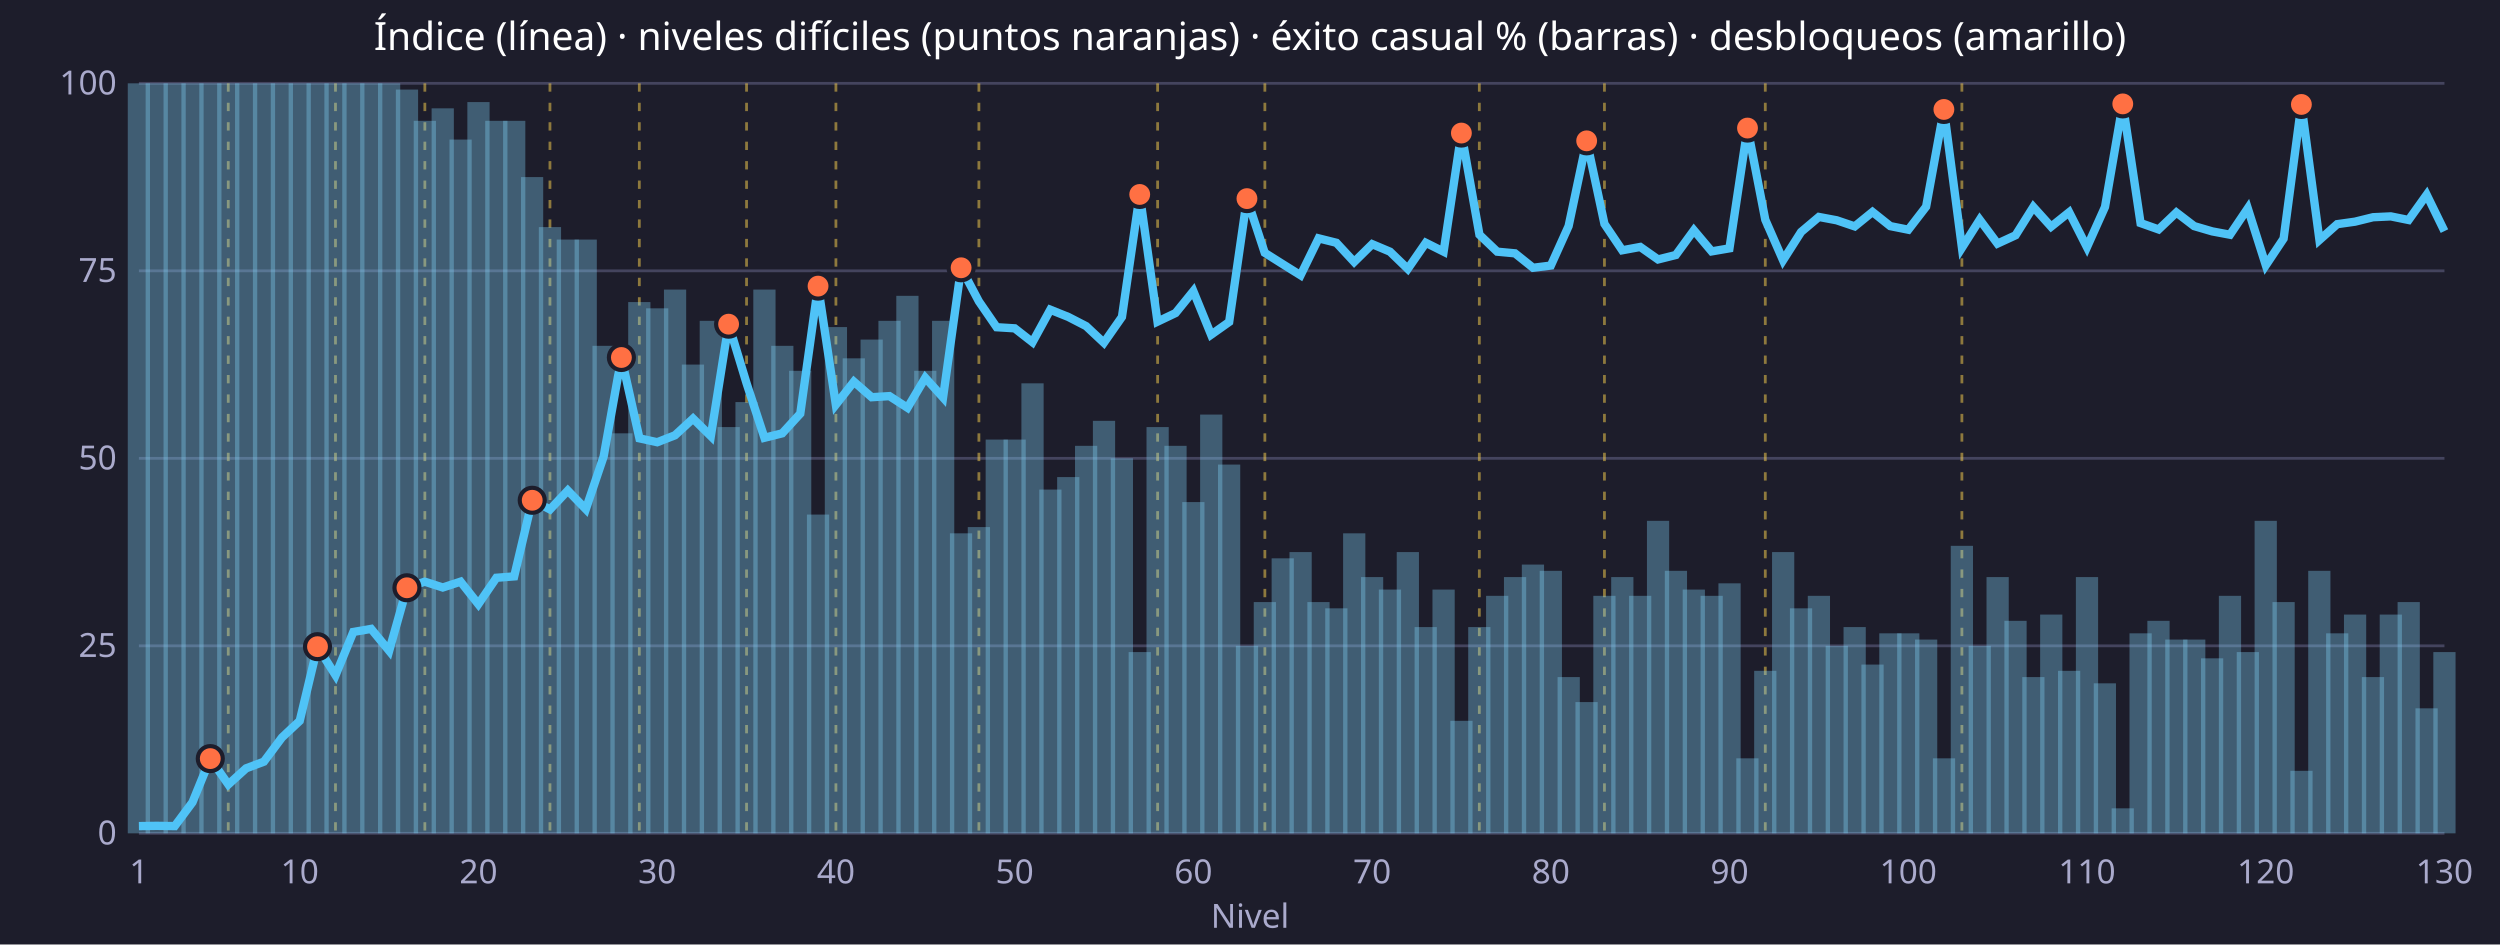
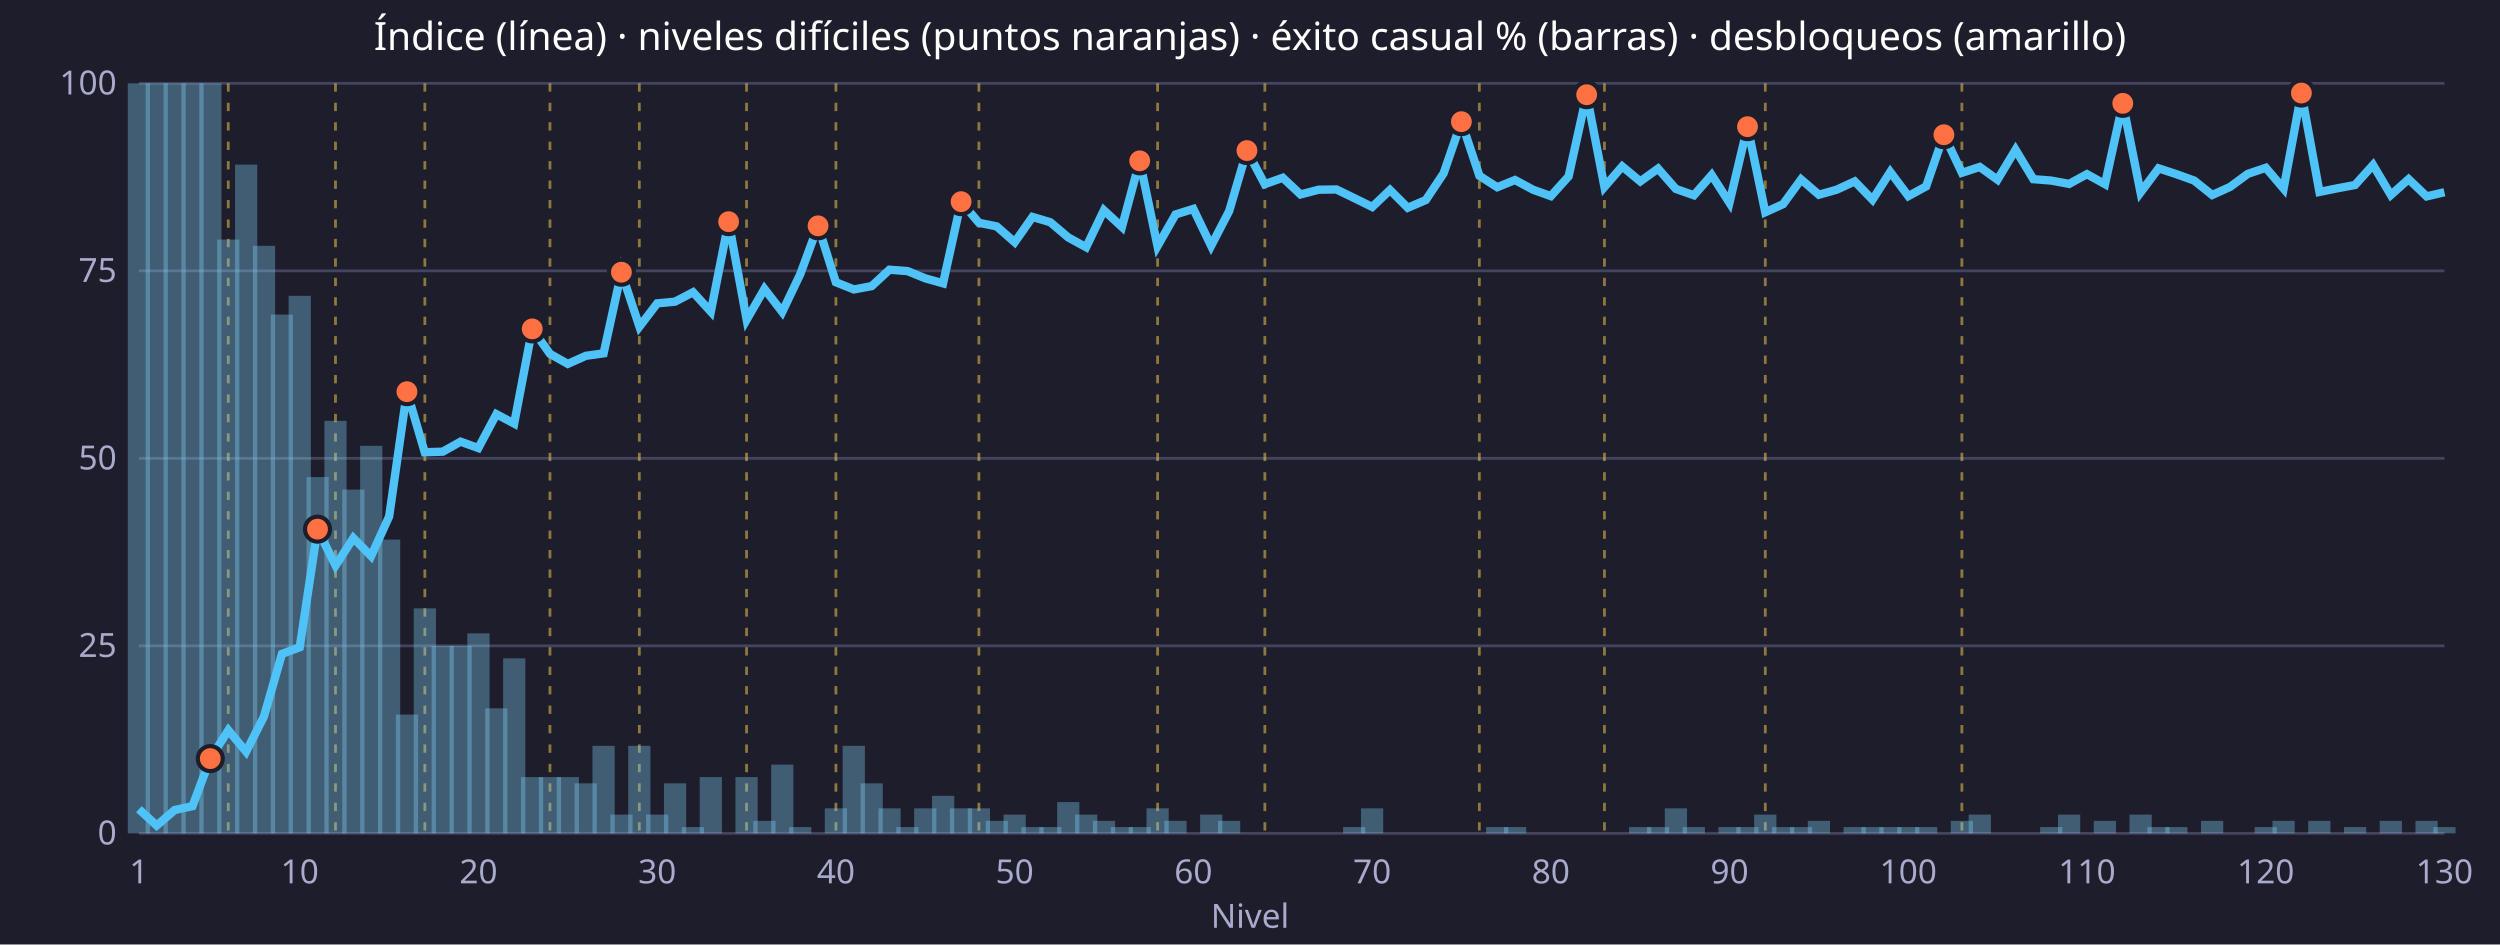
<svg xmlns="http://www.w3.org/2000/svg" width="900" height="340" font-family="sans-serif" font-size="12" fill="#aaaacc">
  <rect width="900" height="340" fill="#1d1d2b" />
  <line x1="50" x2="880" y1="300" y2="300" stroke="#44445e" />
  <text x="42" y="304" text-anchor="end">0</text>
  <line x1="50" x2="880" y1="232.5" y2="232.5" stroke="#44445e" />
  <text x="42" y="236.5" text-anchor="end">25</text>
  <line x1="50" x2="880" y1="165" y2="165" stroke="#44445e" />
  <text x="42" y="169" text-anchor="end">50</text>
  <line x1="50" x2="880" y1="97.5" y2="97.5" stroke="#44445e" />
  <text x="42" y="101.5" text-anchor="end">75</text>
  <line x1="50" x2="880" y1="30" y2="30" stroke="#44445e" />
  <text x="42" y="34" text-anchor="end">100</text>
  <line x1="82.171" x2="82.171" y1="30" y2="300" stroke="#ffd54f" stroke-dasharray="3 4" opacity="0.5" />
  <line x1="120.775" x2="120.775" y1="30" y2="300" stroke="#ffd54f" stroke-dasharray="3 4" opacity="0.5" />
  <line x1="152.946" x2="152.946" y1="30" y2="300" stroke="#ffd54f" stroke-dasharray="3 4" opacity="0.5" />
  <line x1="197.984" x2="197.984" y1="30" y2="300" stroke="#ffd54f" stroke-dasharray="3 4" opacity="0.5" />
  <line x1="230.155" x2="230.155" y1="30" y2="300" stroke="#ffd54f" stroke-dasharray="3 4" opacity="0.5" />
  <line x1="268.76" x2="268.76" y1="30" y2="300" stroke="#ffd54f" stroke-dasharray="3 4" opacity="0.5" />
  <line x1="300.93" x2="300.93" y1="30" y2="300" stroke="#ffd54f" stroke-dasharray="3 4" opacity="0.5" />
  <line x1="352.403" x2="352.403" y1="30" y2="300" stroke="#ffd54f" stroke-dasharray="3 4" opacity="0.5" />
  <line x1="416.744" x2="416.744" y1="30" y2="300" stroke="#ffd54f" stroke-dasharray="3 4" opacity="0.5" />
  <line x1="455.349" x2="455.349" y1="30" y2="300" stroke="#ffd54f" stroke-dasharray="3 4" opacity="0.5" />
  <line x1="532.558" x2="532.558" y1="30" y2="300" stroke="#ffd54f" stroke-dasharray="3 4" opacity="0.5" />
  <line x1="577.597" x2="577.597" y1="30" y2="300" stroke="#ffd54f" stroke-dasharray="3 4" opacity="0.5" />
  <line x1="635.504" x2="635.504" y1="30" y2="300" stroke="#ffd54f" stroke-dasharray="3 4" opacity="0.5" />
  <line x1="706.279" x2="706.279" y1="30" y2="300" stroke="#ffd54f" stroke-dasharray="3 4" opacity="0.5" />
  <rect x="46" y="30" width="8" height="270" fill="#81d4fa" opacity="0.35" />
  <rect x="52.434" y="30" width="8" height="270" fill="#81d4fa" opacity="0.35" />
  <rect x="58.868" y="30" width="8" height="270" fill="#81d4fa" opacity="0.35" />
  <rect x="65.302" y="30" width="8" height="270" fill="#81d4fa" opacity="0.35" />
  <rect x="71.736" y="30" width="8" height="270" fill="#81d4fa" opacity="0.35" />
-   <rect x="78.171" y="30" width="8" height="270" fill="#81d4fa" opacity="0.35" />
-   <rect x="84.605" y="30" width="8" height="270" fill="#81d4fa" opacity="0.35" />
-   <rect x="91.039" y="30" width="8" height="270" fill="#81d4fa" opacity="0.35" />
-   <rect x="97.473" y="30" width="8" height="270" fill="#81d4fa" opacity="0.35" />
-   <rect x="103.907" y="30" width="8" height="270" fill="#81d4fa" opacity="0.35" />
-   <rect x="110.341" y="30" width="8" height="270" fill="#81d4fa" opacity="0.35" />
-   <rect x="116.775" y="30" width="8" height="270" fill="#81d4fa" opacity="0.35" />
-   <rect x="123.209" y="30" width="8" height="270" fill="#81d4fa" opacity="0.35" />
-   <rect x="129.643" y="30" width="8" height="270" fill="#81d4fa" opacity="0.35" />
-   <rect x="136.078" y="30" width="8" height="270" fill="#81d4fa" opacity="0.35" />
-   <rect x="142.512" y="32.25" width="8" height="267.75" fill="#81d4fa" opacity="0.35" />
-   <rect x="148.946" y="43.5" width="8" height="256.5" fill="#81d4fa" opacity="0.35" />
-   <rect x="155.38" y="39" width="8" height="261" fill="#81d4fa" opacity="0.35" />
-   <rect x="161.814" y="50.25" width="8" height="249.75" fill="#81d4fa" opacity="0.35" />
-   <rect x="168.248" y="36.75" width="8" height="263.25" fill="#81d4fa" opacity="0.35" />
-   <rect x="174.682" y="43.5" width="8" height="256.5" fill="#81d4fa" opacity="0.35" />
-   <rect x="181.116" y="43.5" width="8" height="256.5" fill="#81d4fa" opacity="0.35" />
-   <rect x="187.55" y="63.75" width="8" height="236.25" fill="#81d4fa" opacity="0.35" />
-   <rect x="193.984" y="81.75" width="8" height="218.25" fill="#81d4fa" opacity="0.35" />
-   <rect x="200.419" y="86.25" width="8" height="213.75" fill="#81d4fa" opacity="0.35" />
-   <rect x="206.853" y="86.25" width="8" height="213.75" fill="#81d4fa" opacity="0.35" />
-   <rect x="213.287" y="124.5" width="8" height="175.5" fill="#81d4fa" opacity="0.35" />
-   <rect x="219.721" y="156" width="8" height="144" fill="#81d4fa" opacity="0.35" />
-   <rect x="226.155" y="108.75" width="8" height="191.25" fill="#81d4fa" opacity="0.35" />
-   <rect x="232.589" y="111" width="8" height="189" fill="#81d4fa" opacity="0.35" />
-   <rect x="239.023" y="104.25" width="8" height="195.75" fill="#81d4fa" opacity="0.35" />
-   <rect x="245.457" y="131.25" width="8" height="168.75" fill="#81d4fa" opacity="0.35" />
-   <rect x="251.891" y="115.5" width="8" height="184.5" fill="#81d4fa" opacity="0.35" />
-   <rect x="258.326" y="153.75" width="8" height="146.25" fill="#81d4fa" opacity="0.35" />
-   <rect x="264.76" y="144.75" width="8" height="155.25" fill="#81d4fa" opacity="0.35" />
-   <rect x="271.194" y="104.25" width="8" height="195.75" fill="#81d4fa" opacity="0.35" />
-   <rect x="277.628" y="124.5" width="8" height="175.5" fill="#81d4fa" opacity="0.35" />
-   <rect x="284.062" y="133.5" width="8" height="166.5" fill="#81d4fa" opacity="0.35" />
-   <rect x="290.496" y="185.25" width="8" height="114.75" fill="#81d4fa" opacity="0.35" />
-   <rect x="296.93" y="117.75" width="8" height="182.25" fill="#81d4fa" opacity="0.35" />
-   <rect x="303.364" y="129" width="8" height="171" fill="#81d4fa" opacity="0.35" />
-   <rect x="309.798" y="122.25" width="8" height="177.75" fill="#81d4fa" opacity="0.35" />
-   <rect x="316.233" y="115.5" width="8" height="184.5" fill="#81d4fa" opacity="0.35" />
-   <rect x="322.667" y="106.5" width="8" height="193.5" fill="#81d4fa" opacity="0.35" />
-   <rect x="329.101" y="133.5" width="8" height="166.5" fill="#81d4fa" opacity="0.35" />
-   <rect x="335.535" y="115.5" width="8" height="184.5" fill="#81d4fa" opacity="0.35" />
-   <rect x="341.969" y="192" width="8" height="108" fill="#81d4fa" opacity="0.35" />
-   <rect x="348.403" y="189.75" width="8" height="110.25" fill="#81d4fa" opacity="0.35" />
-   <rect x="354.837" y="158.25" width="8" height="141.75" fill="#81d4fa" opacity="0.35" />
-   <rect x="361.271" y="158.25" width="8" height="141.75" fill="#81d4fa" opacity="0.35" />
-   <rect x="367.705" y="138" width="8" height="162" fill="#81d4fa" opacity="0.35" />
-   <rect x="374.14" y="176.25" width="8" height="123.75" fill="#81d4fa" opacity="0.35" />
-   <rect x="380.574" y="171.75" width="8" height="128.25" fill="#81d4fa" opacity="0.35" />
-   <rect x="387.008" y="160.5" width="8" height="139.5" fill="#81d4fa" opacity="0.35" />
-   <rect x="393.442" y="151.5" width="8" height="148.5" fill="#81d4fa" opacity="0.35" />
-   <rect x="399.876" y="165" width="8" height="135" fill="#81d4fa" opacity="0.35" />
-   <rect x="406.31" y="234.75" width="8" height="65.25" fill="#81d4fa" opacity="0.35" />
-   <rect x="412.744" y="153.75" width="8" height="146.25" fill="#81d4fa" opacity="0.35" />
-   <rect x="419.178" y="160.5" width="8" height="139.5" fill="#81d4fa" opacity="0.35" />
-   <rect x="425.612" y="180.75" width="8" height="119.25" fill="#81d4fa" opacity="0.35" />
-   <rect x="432.047" y="149.25" width="8" height="150.75" fill="#81d4fa" opacity="0.35" />
-   <rect x="438.481" y="167.25" width="8" height="132.75" fill="#81d4fa" opacity="0.35" />
-   <rect x="444.915" y="232.5" width="8" height="67.5" fill="#81d4fa" opacity="0.35" />
-   <rect x="451.349" y="216.75" width="8" height="83.25" fill="#81d4fa" opacity="0.35" />
-   <rect x="457.783" y="201" width="8" height="99" fill="#81d4fa" opacity="0.35" />
-   <rect x="464.217" y="198.75" width="8" height="101.25" fill="#81d4fa" opacity="0.35" />
-   <rect x="470.651" y="216.75" width="8" height="83.25" fill="#81d4fa" opacity="0.35" />
-   <rect x="477.085" y="219" width="8" height="81" fill="#81d4fa" opacity="0.35" />
-   <rect x="483.519" y="192" width="8" height="108" fill="#81d4fa" opacity="0.35" />
-   <rect x="489.953" y="207.75" width="8" height="92.25" fill="#81d4fa" opacity="0.35" />
-   <rect x="496.388" y="212.25" width="8" height="87.75" fill="#81d4fa" opacity="0.35" />
-   <rect x="502.822" y="198.75" width="8" height="101.25" fill="#81d4fa" opacity="0.35" />
-   <rect x="509.256" y="225.75" width="8" height="74.25" fill="#81d4fa" opacity="0.35" />
-   <rect x="515.69" y="212.25" width="8" height="87.75" fill="#81d4fa" opacity="0.35" />
-   <rect x="522.124" y="259.5" width="8" height="40.5" fill="#81d4fa" opacity="0.35" />
-   <rect x="528.558" y="225.75" width="8" height="74.25" fill="#81d4fa" opacity="0.35" />
-   <rect x="534.992" y="214.5" width="8" height="85.5" fill="#81d4fa" opacity="0.35" />
-   <rect x="541.426" y="207.75" width="8" height="92.25" fill="#81d4fa" opacity="0.35" />
-   <rect x="547.86" y="203.25" width="8" height="96.75" fill="#81d4fa" opacity="0.35" />
-   <rect x="554.295" y="205.5" width="8" height="94.5" fill="#81d4fa" opacity="0.35" />
-   <rect x="560.729" y="243.75" width="8" height="56.25" fill="#81d4fa" opacity="0.35" />
-   <rect x="567.163" y="252.75" width="8" height="47.25" fill="#81d4fa" opacity="0.35" />
-   <rect x="573.597" y="214.5" width="8" height="85.5" fill="#81d4fa" opacity="0.35" />
-   <rect x="580.031" y="207.75" width="8" height="92.25" fill="#81d4fa" opacity="0.35" />
-   <rect x="586.465" y="214.5" width="8" height="85.5" fill="#81d4fa" opacity="0.35" />
-   <rect x="592.899" y="187.5" width="8" height="112.5" fill="#81d4fa" opacity="0.35" />
-   <rect x="599.333" y="205.5" width="8" height="94.5" fill="#81d4fa" opacity="0.35" />
-   <rect x="605.767" y="212.25" width="8" height="87.75" fill="#81d4fa" opacity="0.35" />
-   <rect x="612.202" y="214.5" width="8" height="85.5" fill="#81d4fa" opacity="0.35" />
-   <rect x="618.636" y="210" width="8" height="90" fill="#81d4fa" opacity="0.35" />
-   <rect x="625.07" y="273" width="8" height="27" fill="#81d4fa" opacity="0.35" />
-   <rect x="631.504" y="241.5" width="8" height="58.5" fill="#81d4fa" opacity="0.35" />
-   <rect x="637.938" y="198.75" width="8" height="101.25" fill="#81d4fa" opacity="0.35" />
-   <rect x="644.372" y="219" width="8" height="81" fill="#81d4fa" opacity="0.35" />
-   <rect x="650.806" y="214.5" width="8" height="85.5" fill="#81d4fa" opacity="0.35" />
-   <rect x="657.24" y="232.5" width="8" height="67.5" fill="#81d4fa" opacity="0.35" />
-   <rect x="663.674" y="225.75" width="8" height="74.25" fill="#81d4fa" opacity="0.35" />
-   <rect x="670.109" y="239.25" width="8" height="60.75" fill="#81d4fa" opacity="0.35" />
-   <rect x="676.543" y="228" width="8" height="72" fill="#81d4fa" opacity="0.35" />
-   <rect x="682.977" y="228" width="8" height="72" fill="#81d4fa" opacity="0.35" />
-   <rect x="689.411" y="230.25" width="8" height="69.75" fill="#81d4fa" opacity="0.35" />
-   <rect x="695.845" y="273" width="8" height="27" fill="#81d4fa" opacity="0.35" />
-   <rect x="702.279" y="196.5" width="8" height="103.5" fill="#81d4fa" opacity="0.35" />
-   <rect x="708.713" y="232.5" width="8" height="67.5" fill="#81d4fa" opacity="0.35" />
-   <rect x="715.147" y="207.75" width="8" height="92.25" fill="#81d4fa" opacity="0.35" />
-   <rect x="721.581" y="223.5" width="8" height="76.5" fill="#81d4fa" opacity="0.35" />
-   <rect x="728.016" y="243.75" width="8" height="56.25" fill="#81d4fa" opacity="0.35" />
-   <rect x="734.45" y="221.25" width="8" height="78.75" fill="#81d4fa" opacity="0.35" />
-   <rect x="740.884" y="241.5" width="8" height="58.5" fill="#81d4fa" opacity="0.35" />
-   <rect x="747.318" y="207.75" width="8" height="92.25" fill="#81d4fa" opacity="0.35" />
-   <rect x="753.752" y="246" width="8" height="54" fill="#81d4fa" opacity="0.35" />
-   <rect x="760.186" y="291" width="8" height="9" fill="#81d4fa" opacity="0.35" />
-   <rect x="766.62" y="228" width="8" height="72" fill="#81d4fa" opacity="0.35" />
-   <rect x="773.054" y="223.5" width="8" height="76.5" fill="#81d4fa" opacity="0.35" />
-   <rect x="779.488" y="230.25" width="8" height="69.75" fill="#81d4fa" opacity="0.35" />
-   <rect x="785.922" y="230.25" width="8" height="69.75" fill="#81d4fa" opacity="0.35" />
-   <rect x="792.357" y="237" width="8" height="63" fill="#81d4fa" opacity="0.35" />
-   <rect x="798.791" y="214.5" width="8" height="85.5" fill="#81d4fa" opacity="0.35" />
-   <rect x="805.225" y="234.75" width="8" height="65.25" fill="#81d4fa" opacity="0.35" />
-   <rect x="811.659" y="187.5" width="8" height="112.5" fill="#81d4fa" opacity="0.35" />
-   <rect x="818.093" y="216.75" width="8" height="83.25" fill="#81d4fa" opacity="0.35" />
-   <rect x="824.527" y="277.5" width="8" height="22.5" fill="#81d4fa" opacity="0.35" />
-   <rect x="830.961" y="205.5" width="8" height="94.5" fill="#81d4fa" opacity="0.35" />
-   <rect x="837.395" y="228" width="8" height="72" fill="#81d4fa" opacity="0.35" />
-   <rect x="843.829" y="221.25" width="8" height="78.75" fill="#81d4fa" opacity="0.35" />
-   <rect x="850.264" y="243.75" width="8" height="56.25" fill="#81d4fa" opacity="0.35" />
-   <rect x="856.698" y="221.25" width="8" height="78.75" fill="#81d4fa" opacity="0.35" />
-   <rect x="863.132" y="216.75" width="8" height="83.25" fill="#81d4fa" opacity="0.35" />
-   <rect x="869.566" y="255" width="8" height="45" fill="#81d4fa" opacity="0.35" />
-   <rect x="876" y="234.75" width="8" height="65.25" fill="#81d4fa" opacity="0.35" />
-   <polyline points="50.0,297.4 56.4,297.3 62.9,297.4 69.3,288.8 75.7,273.1 82.2,282.4 88.6,276.6 95.0,274.2 101.5,265.5 107.9,259.5 114.3,232.8 120.8,243.1 127.2,227.5 133.6,226.4 140.1,234.3 146.5,211.6 152.9,209.4 159.4,211.5 165.8,209.4 172.2,217.5 178.7,208.0 185.1,207.5 191.6,180.1 198.0,183.4 204.4,176.6 210.9,183.3 217.3,164.4 223.7,128.7 230.2,157.8 236.6,159.2 243.0,156.7 249.5,150.7 255.9,157.0 262.3,116.7 268.8,138.1 275.2,157.6 281.6,156.0 288.1,148.9 294.5,103.0 300.9,145.7 307.4,137.4 313.8,143.0 320.2,142.6 326.7,146.8 333.1,136.0 339.5,143.1 346.0,96.4 352.4,108.5 358.8,117.8 365.3,118.2 371.7,123.2 378.1,111.5 384.6,114.1 391.0,117.4 397.4,123.4 403.9,114.1 410.3,70.0 416.7,115.8 423.2,112.7 429.6,104.8 436.0,120.5 442.5,115.9 448.9,71.5 455.3,91.0 461.8,95.1 468.2,99.1 474.7,85.8 481.1,87.4 487.5,94.3 494.0,87.9 500.4,90.6 506.8,96.8 513.3,87.4 519.7,90.6 526.1,47.9 532.6,84.5 539.0,90.6 545.4,91.2 551.9,96.4 558.3,95.6 564.7,81.4 571.2,50.7 577.6,80.6 584.0,90.1 590.5,88.9 596.9,93.4 603.3,91.8 609.8,82.9 616.2,90.5 622.6,89.4 629.1,46.1 635.5,79.1 641.9,93.7 648.4,83.5 654.8,78.1 661.2,79.3 667.7,81.5 674.1,76.3 680.5,81.4 687.0,82.7 693.4,74.4 699.8,39.4 706.3,89.2 712.7,79.1 719.1,87.7 725.6,84.7 732.0,74.5 738.4,81.6 744.9,76.4 751.3,89.0 757.8,74.5 764.2,37.4 770.6,80.3 777.1,82.6 783.5,76.5 789.9,81.4 796.4,83.3 802.8,84.5 809.2,75.0 815.7,95.5 822.1,85.9 828.5,37.6 835.0,86.4 841.4,80.7 847.8,79.8 854.3,78.2 860.7,77.9 867.1,79.2 873.6,70.1 880.0,83.2" fill="none" stroke="#4fc3f7" stroke-width="3" />
+   <rect x="78.171" y="86.25" width="8" height="213.75" fill="#81d4fa" opacity="0.35" />
+   <rect x="84.605" y="59.25" width="8" height="240.75" fill="#81d4fa" opacity="0.35" />
+   <rect x="91.039" y="88.5" width="8" height="211.5" fill="#81d4fa" opacity="0.35" />
+   <rect x="97.473" y="113.25" width="8" height="186.75" fill="#81d4fa" opacity="0.35" />
+   <rect x="103.907" y="106.5" width="8" height="193.5" fill="#81d4fa" opacity="0.35" />
+   <rect x="110.341" y="171.75" width="8" height="128.25" fill="#81d4fa" opacity="0.35" />
+   <rect x="116.775" y="151.5" width="8" height="148.5" fill="#81d4fa" opacity="0.35" />
+   <rect x="123.209" y="176.25" width="8" height="123.75" fill="#81d4fa" opacity="0.35" />
+   <rect x="129.643" y="160.5" width="8" height="139.5" fill="#81d4fa" opacity="0.35" />
+   <rect x="136.078" y="194.25" width="8" height="105.75" fill="#81d4fa" opacity="0.35" />
+   <rect x="142.512" y="257.25" width="8" height="42.75" fill="#81d4fa" opacity="0.35" />
+   <rect x="148.946" y="219" width="8" height="81" fill="#81d4fa" opacity="0.35" />
+   <rect x="155.38" y="232.5" width="8" height="67.5" fill="#81d4fa" opacity="0.35" />
+   <rect x="161.814" y="232.5" width="8" height="67.5" fill="#81d4fa" opacity="0.35" />
+   <rect x="168.248" y="228" width="8" height="72" fill="#81d4fa" opacity="0.35" />
+   <rect x="174.682" y="255" width="8" height="45" fill="#81d4fa" opacity="0.35" />
+   <rect x="181.116" y="237" width="8" height="63" fill="#81d4fa" opacity="0.35" />
+   <rect x="187.55" y="279.75" width="8" height="20.25" fill="#81d4fa" opacity="0.35" />
+   <rect x="193.984" y="279.75" width="8" height="20.25" fill="#81d4fa" opacity="0.35" />
+   <rect x="200.419" y="279.75" width="8" height="20.25" fill="#81d4fa" opacity="0.35" />
+   <rect x="206.853" y="282" width="8" height="18" fill="#81d4fa" opacity="0.35" />
+   <rect x="213.287" y="268.5" width="8" height="31.5" fill="#81d4fa" opacity="0.35" />
+   <rect x="219.721" y="293.25" width="8" height="6.75" fill="#81d4fa" opacity="0.35" />
+   <rect x="226.155" y="268.5" width="8" height="31.5" fill="#81d4fa" opacity="0.35" />
+   <rect x="232.589" y="293.25" width="8" height="6.75" fill="#81d4fa" opacity="0.35" />
+   <rect x="239.023" y="282" width="8" height="18" fill="#81d4fa" opacity="0.35" />
+   <rect x="245.457" y="297.75" width="8" height="2.25" fill="#81d4fa" opacity="0.35" />
+   <rect x="251.891" y="279.75" width="8" height="20.25" fill="#81d4fa" opacity="0.35" />
+   <rect x="258.326" y="300" width="8" height="0" fill="#81d4fa" opacity="0.35" />
+   <rect x="264.76" y="279.75" width="8" height="20.25" fill="#81d4fa" opacity="0.35" />
+   <rect x="271.194" y="295.5" width="8" height="4.5" fill="#81d4fa" opacity="0.35" />
+   <rect x="277.628" y="275.25" width="8" height="24.75" fill="#81d4fa" opacity="0.35" />
+   <rect x="284.062" y="297.75" width="8" height="2.25" fill="#81d4fa" opacity="0.35" />
+   <rect x="290.496" y="300" width="8" height="0" fill="#81d4fa" opacity="0.35" />
+   <rect x="296.93" y="291" width="8" height="9" fill="#81d4fa" opacity="0.35" />
+   <rect x="303.364" y="268.5" width="8" height="31.5" fill="#81d4fa" opacity="0.35" />
+   <rect x="309.798" y="282" width="8" height="18" fill="#81d4fa" opacity="0.35" />
+   <rect x="316.233" y="291" width="8" height="9" fill="#81d4fa" opacity="0.35" />
+   <rect x="322.667" y="297.75" width="8" height="2.25" fill="#81d4fa" opacity="0.35" />
+   <rect x="329.101" y="291" width="8" height="9" fill="#81d4fa" opacity="0.35" />
+   <rect x="335.535" y="286.5" width="8" height="13.5" fill="#81d4fa" opacity="0.35" />
+   <rect x="341.969" y="291" width="8" height="9" fill="#81d4fa" opacity="0.35" />
+   <rect x="348.403" y="291" width="8" height="9" fill="#81d4fa" opacity="0.35" />
+   <rect x="354.837" y="295.5" width="8" height="4.5" fill="#81d4fa" opacity="0.35" />
+   <rect x="361.271" y="293.25" width="8" height="6.75" fill="#81d4fa" opacity="0.35" />
+   <rect x="367.705" y="297.75" width="8" height="2.25" fill="#81d4fa" opacity="0.35" />
+   <rect x="374.14" y="297.75" width="8" height="2.25" fill="#81d4fa" opacity="0.35" />
+   <rect x="380.574" y="288.75" width="8" height="11.25" fill="#81d4fa" opacity="0.35" />
+   <rect x="387.008" y="293.25" width="8" height="6.75" fill="#81d4fa" opacity="0.35" />
+   <rect x="393.442" y="295.5" width="8" height="4.5" fill="#81d4fa" opacity="0.35" />
+   <rect x="399.876" y="297.75" width="8" height="2.25" fill="#81d4fa" opacity="0.35" />
+   <rect x="406.31" y="297.75" width="8" height="2.25" fill="#81d4fa" opacity="0.35" />
+   <rect x="412.744" y="291" width="8" height="9" fill="#81d4fa" opacity="0.35" />
+   <rect x="419.178" y="295.5" width="8" height="4.5" fill="#81d4fa" opacity="0.35" />
+   <rect x="425.612" y="300" width="8" height="0" fill="#81d4fa" opacity="0.35" />
+   <rect x="432.047" y="293.25" width="8" height="6.75" fill="#81d4fa" opacity="0.35" />
+   <rect x="438.481" y="295.5" width="8" height="4.5" fill="#81d4fa" opacity="0.35" />
+   <rect x="444.915" y="300" width="8" height="0" fill="#81d4fa" opacity="0.35" />
+   <rect x="451.349" y="300" width="8" height="0" fill="#81d4fa" opacity="0.35" />
+   <rect x="457.783" y="300" width="8" height="0" fill="#81d4fa" opacity="0.35" />
+   <rect x="464.217" y="300" width="8" height="0" fill="#81d4fa" opacity="0.35" />
+   <rect x="470.651" y="300" width="8" height="0" fill="#81d4fa" opacity="0.35" />
+   <rect x="477.085" y="300" width="8" height="0" fill="#81d4fa" opacity="0.35" />
+   <rect x="483.519" y="297.75" width="8" height="2.25" fill="#81d4fa" opacity="0.35" />
+   <rect x="489.953" y="291" width="8" height="9" fill="#81d4fa" opacity="0.35" />
+   <rect x="496.388" y="300" width="8" height="0" fill="#81d4fa" opacity="0.35" />
+   <rect x="502.822" y="300" width="8" height="0" fill="#81d4fa" opacity="0.35" />
+   <rect x="509.256" y="300" width="8" height="0" fill="#81d4fa" opacity="0.35" />
+   <rect x="515.69" y="300" width="8" height="0" fill="#81d4fa" opacity="0.35" />
+   <rect x="522.124" y="300" width="8" height="0" fill="#81d4fa" opacity="0.35" />
+   <rect x="528.558" y="300" width="8" height="0" fill="#81d4fa" opacity="0.35" />
+   <rect x="534.992" y="297.75" width="8" height="2.25" fill="#81d4fa" opacity="0.35" />
+   <rect x="541.426" y="297.75" width="8" height="2.25" fill="#81d4fa" opacity="0.35" />
+   <rect x="547.86" y="300" width="8" height="0" fill="#81d4fa" opacity="0.35" />
+   <rect x="554.295" y="300" width="8" height="0" fill="#81d4fa" opacity="0.35" />
+   <rect x="560.729" y="300" width="8" height="0" fill="#81d4fa" opacity="0.35" />
+   <rect x="567.163" y="300" width="8" height="0" fill="#81d4fa" opacity="0.35" />
+   <rect x="573.597" y="300" width="8" height="0" fill="#81d4fa" opacity="0.35" />
+   <rect x="580.031" y="300" width="8" height="0" fill="#81d4fa" opacity="0.35" />
+   <rect x="586.465" y="297.75" width="8" height="2.25" fill="#81d4fa" opacity="0.35" />
+   <rect x="592.899" y="297.75" width="8" height="2.25" fill="#81d4fa" opacity="0.35" />
+   <rect x="599.333" y="291" width="8" height="9" fill="#81d4fa" opacity="0.35" />
+   <rect x="605.767" y="297.75" width="8" height="2.25" fill="#81d4fa" opacity="0.35" />
+   <rect x="612.202" y="300" width="8" height="0" fill="#81d4fa" opacity="0.35" />
+   <rect x="618.636" y="297.75" width="8" height="2.25" fill="#81d4fa" opacity="0.35" />
+   <rect x="625.07" y="297.75" width="8" height="2.25" fill="#81d4fa" opacity="0.35" />
+   <rect x="631.504" y="293.25" width="8" height="6.75" fill="#81d4fa" opacity="0.35" />
+   <rect x="637.938" y="297.75" width="8" height="2.25" fill="#81d4fa" opacity="0.35" />
+   <rect x="644.372" y="297.75" width="8" height="2.25" fill="#81d4fa" opacity="0.35" />
+   <rect x="650.806" y="295.5" width="8" height="4.5" fill="#81d4fa" opacity="0.35" />
+   <rect x="657.24" y="300" width="8" height="0" fill="#81d4fa" opacity="0.35" />
+   <rect x="663.674" y="297.75" width="8" height="2.25" fill="#81d4fa" opacity="0.35" />
+   <rect x="670.109" y="297.75" width="8" height="2.25" fill="#81d4fa" opacity="0.35" />
+   <rect x="676.543" y="297.75" width="8" height="2.25" fill="#81d4fa" opacity="0.35" />
+   <rect x="682.977" y="297.75" width="8" height="2.25" fill="#81d4fa" opacity="0.35" />
+   <rect x="689.411" y="297.75" width="8" height="2.25" fill="#81d4fa" opacity="0.35" />
+   <rect x="695.845" y="300" width="8" height="0" fill="#81d4fa" opacity="0.35" />
+   <rect x="702.279" y="295.5" width="8" height="4.5" fill="#81d4fa" opacity="0.35" />
+   <rect x="708.713" y="293.25" width="8" height="6.75" fill="#81d4fa" opacity="0.35" />
+   <rect x="715.147" y="300" width="8" height="0" fill="#81d4fa" opacity="0.35" />
+   <rect x="721.581" y="300" width="8" height="0" fill="#81d4fa" opacity="0.35" />
+   <rect x="728.016" y="300" width="8" height="0" fill="#81d4fa" opacity="0.35" />
+   <rect x="734.45" y="297.75" width="8" height="2.25" fill="#81d4fa" opacity="0.35" />
+   <rect x="740.884" y="293.25" width="8" height="6.75" fill="#81d4fa" opacity="0.35" />
+   <rect x="747.318" y="300" width="8" height="0" fill="#81d4fa" opacity="0.35" />
+   <rect x="753.752" y="295.5" width="8" height="4.5" fill="#81d4fa" opacity="0.35" />
+   <rect x="760.186" y="300" width="8" height="0" fill="#81d4fa" opacity="0.35" />
+   <rect x="766.62" y="293.25" width="8" height="6.75" fill="#81d4fa" opacity="0.35" />
+   <rect x="773.054" y="297.75" width="8" height="2.25" fill="#81d4fa" opacity="0.35" />
+   <rect x="779.488" y="297.75" width="8" height="2.25" fill="#81d4fa" opacity="0.35" />
+   <rect x="785.922" y="300" width="8" height="0" fill="#81d4fa" opacity="0.35" />
+   <rect x="792.357" y="295.5" width="8" height="4.5" fill="#81d4fa" opacity="0.35" />
+   <rect x="798.791" y="300" width="8" height="0" fill="#81d4fa" opacity="0.35" />
+   <rect x="805.225" y="300" width="8" height="0" fill="#81d4fa" opacity="0.35" />
+   <rect x="811.659" y="297.75" width="8" height="2.25" fill="#81d4fa" opacity="0.35" />
+   <rect x="818.093" y="295.5" width="8" height="4.5" fill="#81d4fa" opacity="0.35" />
+   <rect x="824.527" y="300" width="8" height="0" fill="#81d4fa" opacity="0.35" />
+   <rect x="830.961" y="295.5" width="8" height="4.5" fill="#81d4fa" opacity="0.35" />
+   <rect x="837.395" y="300" width="8" height="0" fill="#81d4fa" opacity="0.35" />
+   <rect x="843.829" y="297.75" width="8" height="2.25" fill="#81d4fa" opacity="0.35" />
+   <rect x="850.264" y="300" width="8" height="0" fill="#81d4fa" opacity="0.35" />
+   <rect x="856.698" y="295.5" width="8" height="4.5" fill="#81d4fa" opacity="0.35" />
+   <rect x="863.132" y="300" width="8" height="0" fill="#81d4fa" opacity="0.35" />
+   <rect x="869.566" y="295.5" width="8" height="4.5" fill="#81d4fa" opacity="0.35" />
+   <rect x="876" y="297.75" width="8" height="2.25" fill="#81d4fa" opacity="0.35" />
+   <polyline points="50.0,291.3 56.4,297.2 62.9,291.6 69.3,290.2 75.7,273.1 82.2,262.9 88.6,270.6 95.0,258.0 101.5,235.4 107.9,233.0 114.3,190.5 120.8,203.6 127.2,193.7 133.6,200.2 140.1,185.9 146.5,141.0 152.9,162.8 159.4,162.6 165.8,159.0 172.2,161.3 178.7,149.1 185.1,152.5 191.6,118.4 198.0,127.4 204.4,131.0 210.9,128.1 217.3,127.2 223.7,98.0 230.2,117.6 236.6,109.2 243.0,108.6 249.5,105.2 255.9,112.2 262.3,79.8 268.8,115.1 275.2,104.0 281.6,112.3 288.1,98.7 294.5,81.3 300.9,101.6 307.4,104.2 313.8,103.0 320.2,97.1 326.7,97.6 333.1,100.2 339.5,102.0 346.0,72.6 352.4,80.2 358.8,81.5 365.3,87.2 371.7,78.1 378.1,80.0 384.6,85.5 391.0,89.0 397.4,75.7 403.9,81.7 410.3,57.9 416.7,88.6 423.2,77.2 429.6,75.2 436.0,88.5 442.5,76.0 448.9,54.2 455.3,66.3 461.8,64.0 468.2,70.0 474.7,68.3 481.1,68.2 487.5,71.3 494.0,74.5 500.4,68.4 506.8,74.8 513.3,72.0 519.7,62.4 526.1,43.8 532.6,63.3 539.0,67.4 545.4,64.8 551.9,68.3 558.3,70.6 564.7,63.5 571.2,34.1 577.6,67.3 584.0,59.9 590.5,65.3 596.9,60.7 603.3,68.0 609.8,70.3 616.2,63.0 622.6,73.0 629.1,45.6 635.5,76.4 641.9,73.5 648.4,64.6 654.8,70.1 661.2,68.3 667.7,65.3 674.1,71.9 680.5,61.9 687.0,70.6 693.4,67.1 699.8,48.5 706.3,62.2 712.7,60.1 719.1,64.7 725.6,53.9 732.0,64.5 738.4,65.0 744.9,66.2 751.3,62.7 757.8,66.3 764.2,37.2 770.6,69.3 777.1,60.6 783.5,62.7 789.9,65.0 796.4,70.2 802.8,67.3 809.2,62.6 815.7,60.4 822.1,67.9 828.5,33.5 835.0,69.1 841.4,67.8 847.8,66.6 854.3,59.4 860.7,70.2 867.1,64.5 873.6,70.7 880.0,69.2" fill="none" stroke="#4fc3f7" stroke-width="3" />
  <circle cx="75.7" cy="273.1" r="4.5" fill="#ff7043" stroke="#1d1d2b" stroke-width="1.5" />
-   <circle cx="114.3" cy="232.8" r="4.5" fill="#ff7043" stroke="#1d1d2b" stroke-width="1.5" />
-   <circle cx="146.5" cy="211.6" r="4.5" fill="#ff7043" stroke="#1d1d2b" stroke-width="1.5" />
-   <circle cx="191.6" cy="180.1" r="4.5" fill="#ff7043" stroke="#1d1d2b" stroke-width="1.5" />
-   <circle cx="223.7" cy="128.7" r="4.5" fill="#ff7043" stroke="#1d1d2b" stroke-width="1.5" />
-   <circle cx="262.3" cy="116.7" r="4.5" fill="#ff7043" stroke="#1d1d2b" stroke-width="1.5" />
-   <circle cx="294.5" cy="103.0" r="4.5" fill="#ff7043" stroke="#1d1d2b" stroke-width="1.5" />
-   <circle cx="346.0" cy="96.4" r="4.5" fill="#ff7043" stroke="#1d1d2b" stroke-width="1.5" />
-   <circle cx="410.3" cy="70.0" r="4.5" fill="#ff7043" stroke="#1d1d2b" stroke-width="1.5" />
-   <circle cx="448.9" cy="71.5" r="4.5" fill="#ff7043" stroke="#1d1d2b" stroke-width="1.5" />
-   <circle cx="526.1" cy="47.9" r="4.5" fill="#ff7043" stroke="#1d1d2b" stroke-width="1.5" />
-   <circle cx="571.2" cy="50.7" r="4.5" fill="#ff7043" stroke="#1d1d2b" stroke-width="1.5" />
-   <circle cx="629.1" cy="46.1" r="4.5" fill="#ff7043" stroke="#1d1d2b" stroke-width="1.5" />
-   <circle cx="699.8" cy="39.4" r="4.5" fill="#ff7043" stroke="#1d1d2b" stroke-width="1.5" />
-   <circle cx="764.2" cy="37.4" r="4.5" fill="#ff7043" stroke="#1d1d2b" stroke-width="1.5" />
-   <circle cx="828.5" cy="37.6" r="4.5" fill="#ff7043" stroke="#1d1d2b" stroke-width="1.5" />
+   <circle cx="114.3" cy="190.5" r="4.5" fill="#ff7043" stroke="#1d1d2b" stroke-width="1.5" />
+   <circle cx="146.5" cy="141.0" r="4.5" fill="#ff7043" stroke="#1d1d2b" stroke-width="1.5" />
+   <circle cx="191.6" cy="118.4" r="4.5" fill="#ff7043" stroke="#1d1d2b" stroke-width="1.5" />
+   <circle cx="223.7" cy="98.0" r="4.5" fill="#ff7043" stroke="#1d1d2b" stroke-width="1.5" />
+   <circle cx="262.3" cy="79.8" r="4.5" fill="#ff7043" stroke="#1d1d2b" stroke-width="1.5" />
+   <circle cx="294.5" cy="81.3" r="4.5" fill="#ff7043" stroke="#1d1d2b" stroke-width="1.5" />
+   <circle cx="346.0" cy="72.6" r="4.5" fill="#ff7043" stroke="#1d1d2b" stroke-width="1.5" />
+   <circle cx="410.3" cy="57.9" r="4.5" fill="#ff7043" stroke="#1d1d2b" stroke-width="1.5" />
+   <circle cx="448.9" cy="54.2" r="4.5" fill="#ff7043" stroke="#1d1d2b" stroke-width="1.5" />
+   <circle cx="526.1" cy="43.8" r="4.5" fill="#ff7043" stroke="#1d1d2b" stroke-width="1.5" />
+   <circle cx="571.2" cy="34.1" r="4.5" fill="#ff7043" stroke="#1d1d2b" stroke-width="1.5" />
+   <circle cx="629.1" cy="45.6" r="4.5" fill="#ff7043" stroke="#1d1d2b" stroke-width="1.5" />
+   <circle cx="699.8" cy="48.5" r="4.5" fill="#ff7043" stroke="#1d1d2b" stroke-width="1.5" />
+   <circle cx="764.2" cy="37.2" r="4.5" fill="#ff7043" stroke="#1d1d2b" stroke-width="1.5" />
+   <circle cx="828.5" cy="33.5" r="4.5" fill="#ff7043" stroke="#1d1d2b" stroke-width="1.5" />
  <text x="50" y="318" text-anchor="middle">1</text>
  <text x="107.907" y="318" text-anchor="middle">10</text>
  <text x="172.248" y="318" text-anchor="middle">20</text>
  <text x="236.589" y="318" text-anchor="middle">30</text>
  <text x="300.93" y="318" text-anchor="middle">40</text>
  <text x="365.271" y="318" text-anchor="middle">50</text>
  <text x="429.612" y="318" text-anchor="middle">60</text>
  <text x="493.953" y="318" text-anchor="middle">70</text>
  <text x="558.295" y="318" text-anchor="middle">80</text>
  <text x="622.636" y="318" text-anchor="middle">90</text>
  <text x="686.977" y="318" text-anchor="middle">100</text>
  <text x="751.318" y="318" text-anchor="middle">110</text>
  <text x="815.659" y="318" text-anchor="middle">120</text>
  <text x="880" y="318" text-anchor="middle">130</text>
  <text x="450" y="18" text-anchor="middle" fill="#ffffff" font-size="14">Índice (línea) · niveles difíciles (puntos naranjas) · éxito casual % (barras) · desbloqueos (amarillo)</text>
  <text x="450" y="334" text-anchor="middle">Nivel</text>
</svg>
